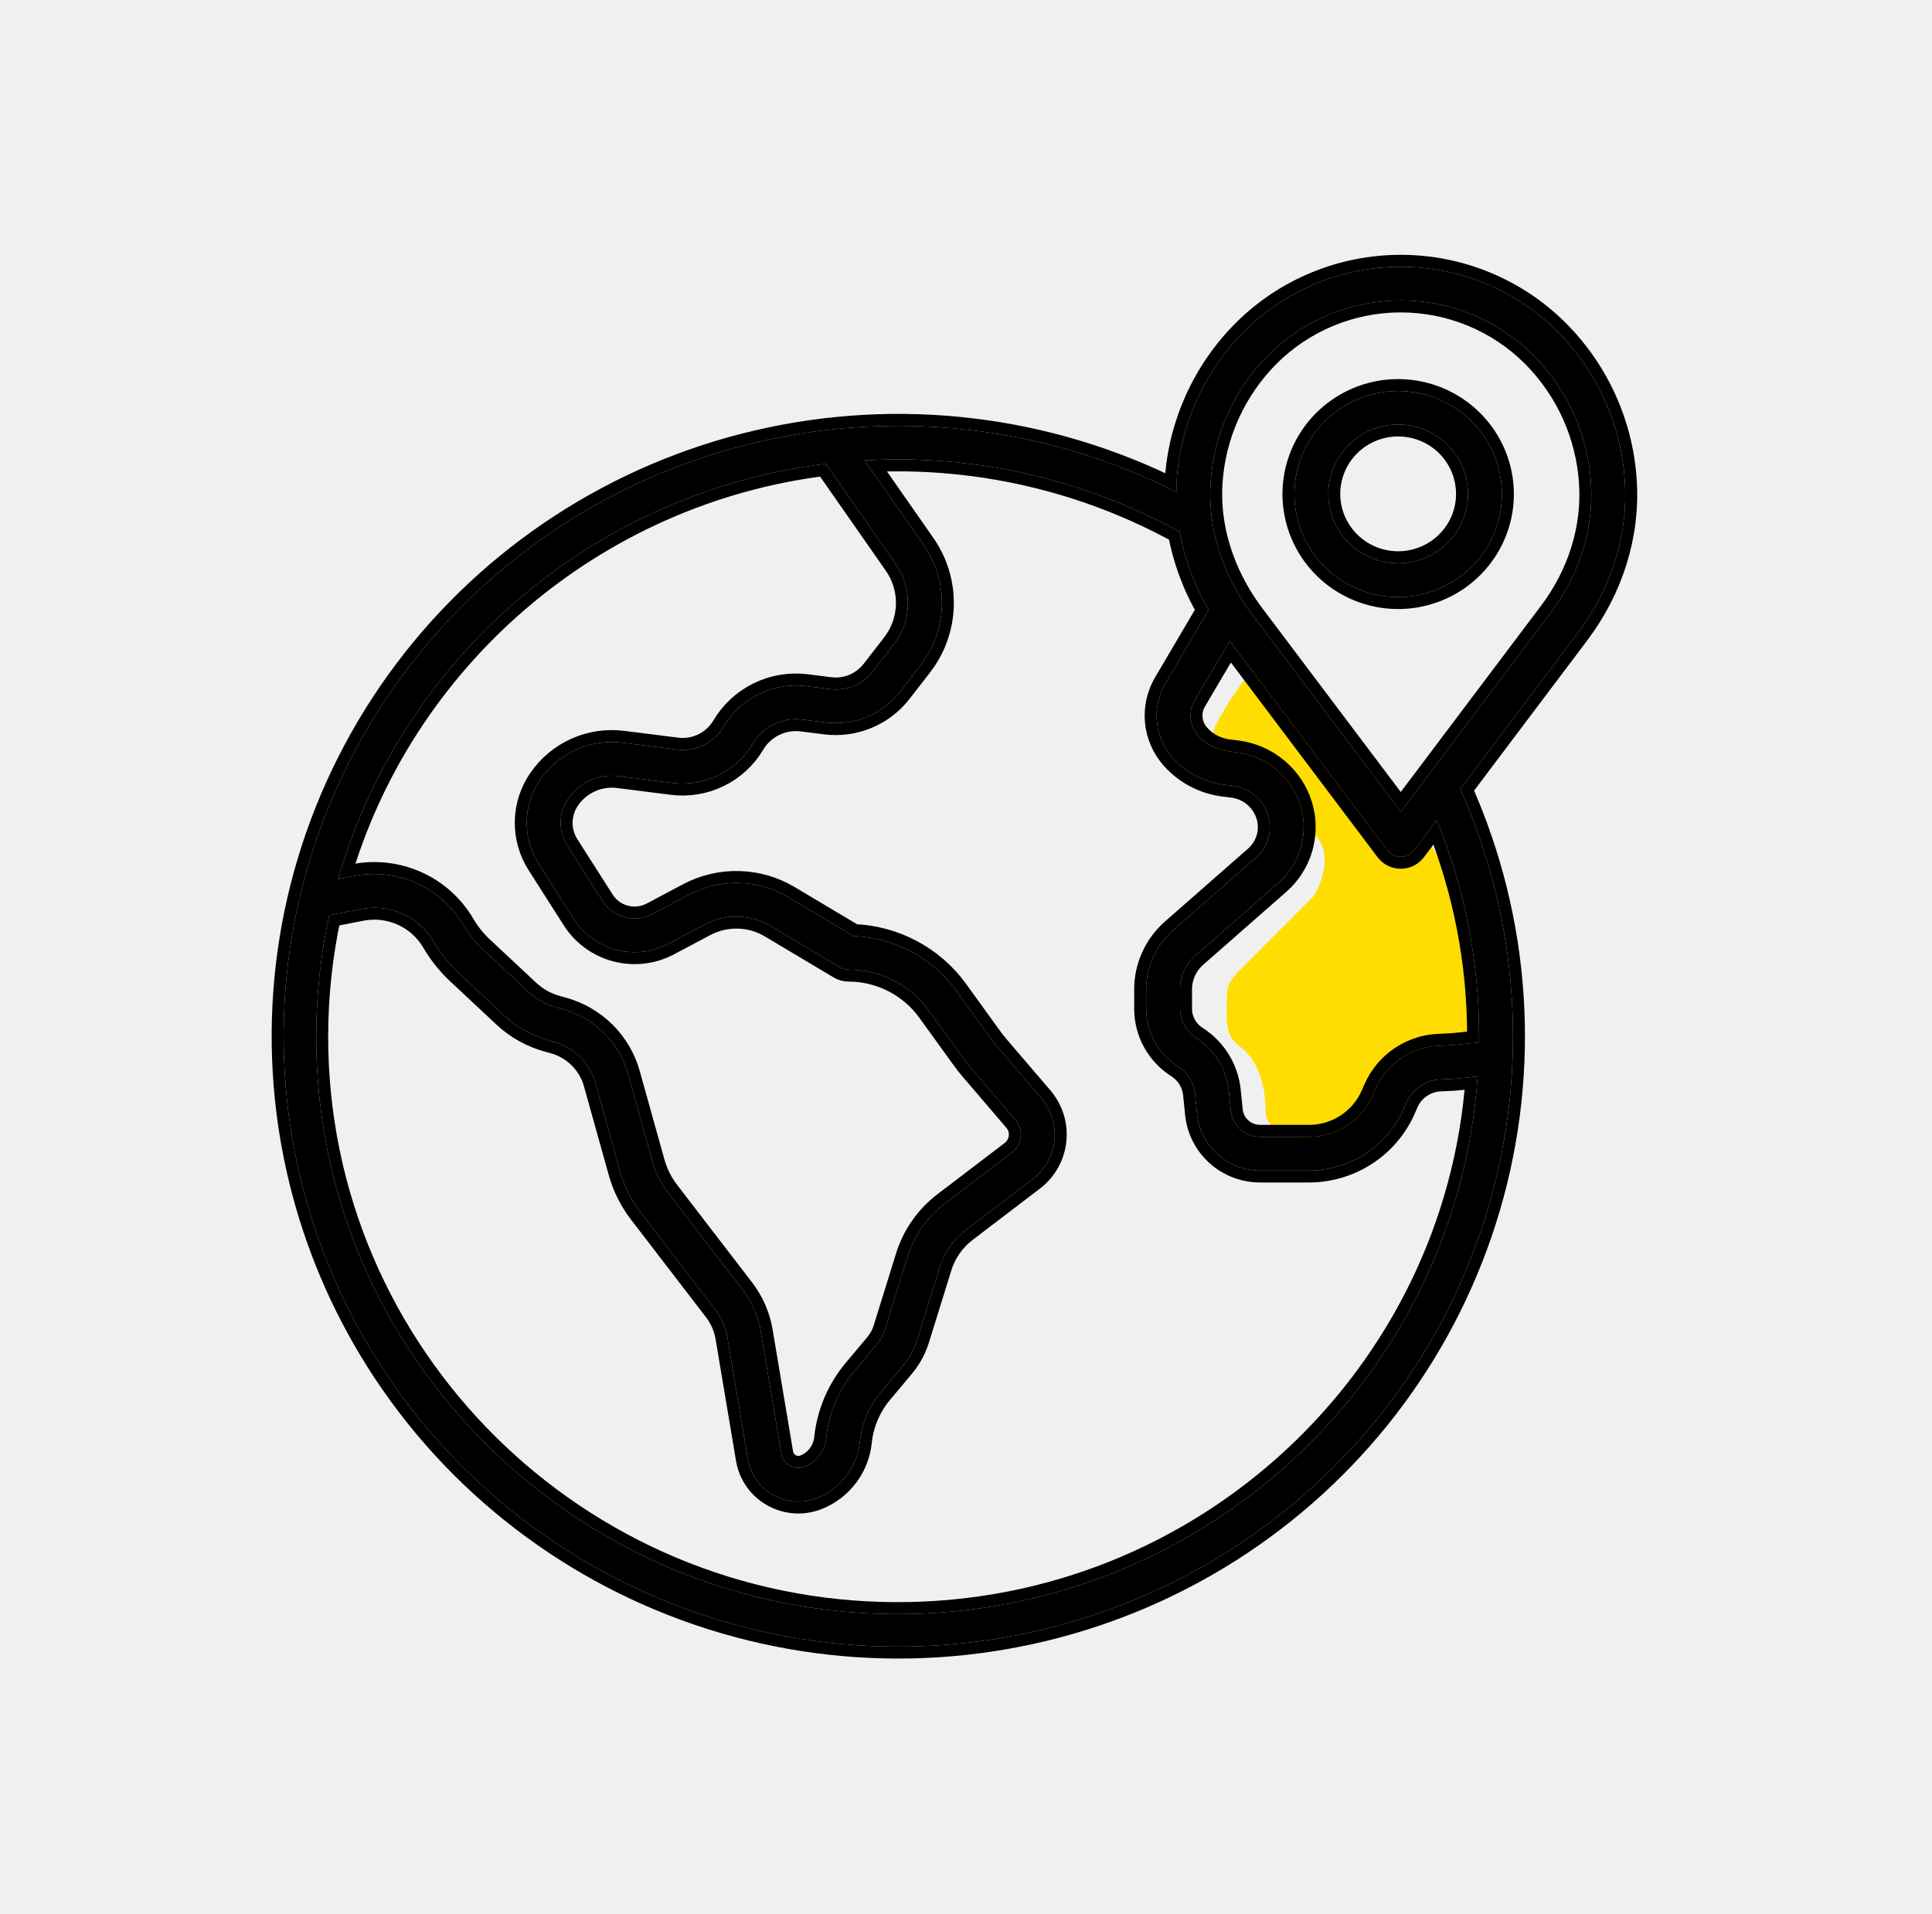
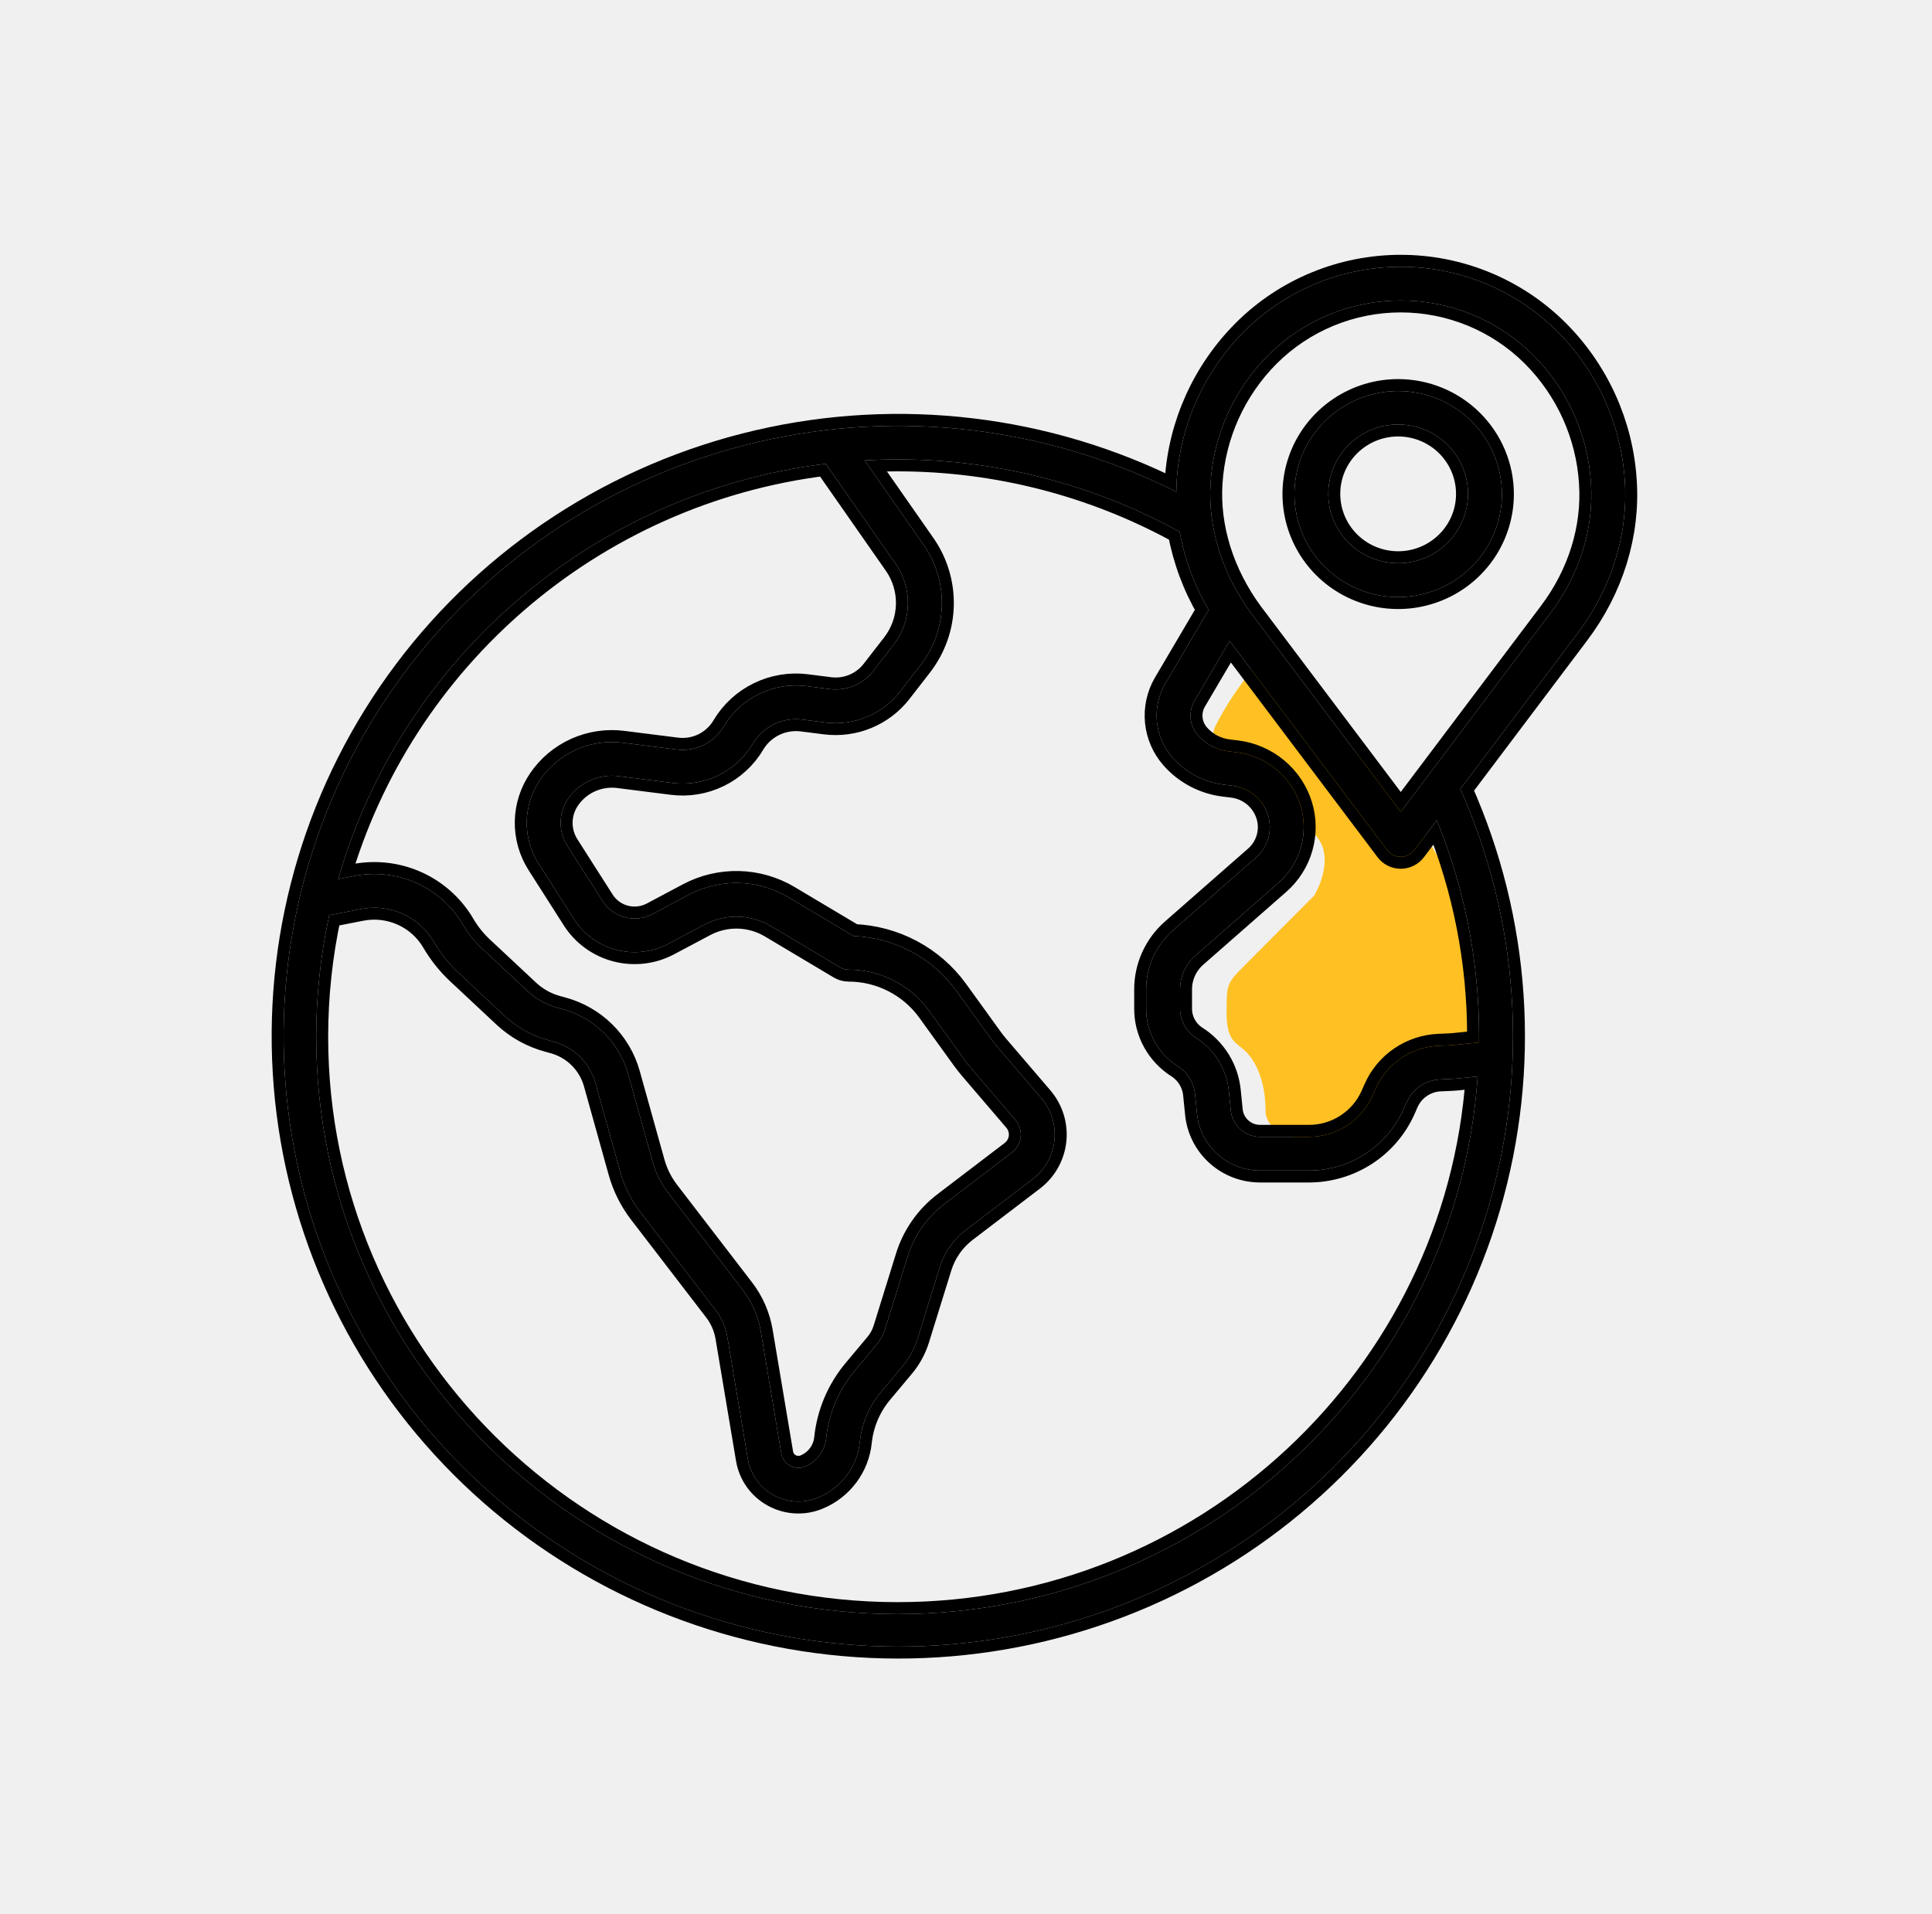
<svg xmlns="http://www.w3.org/2000/svg" width="105" height="104" viewBox="0 0 105 104" fill="none">
-   <path d="M76.183 59.825C77.452 57.702 79.532 57.525 80.413 57.702C80.413 55.578 80.096 52.394 78.827 48.147C77.558 43.901 70.301 37.696 68.538 35.75C67.305 37.342 66.663 38.25 66.038 39.5C65.502 40.572 67.192 42.839 67.721 43.37L70.894 44.962C72.587 45.811 71.952 47.793 71.423 48.678L67.721 52.394C66.663 53.455 66.663 53.455 66.663 55.048C66.663 56.64 67.192 56.64 67.721 57.171C68.25 57.702 68.779 58.763 68.779 60.356C68.779 61.63 70.542 61.948 71.423 61.948C72.481 62.125 74.913 61.948 76.183 59.825Z" fill="#FFDD00" />
+   <path d="M76.183 59.825C77.452 57.702 79.532 57.525 80.413 57.702C80.413 55.578 80.096 52.394 78.827 48.147C77.558 43.901 70.301 37.696 68.538 35.75C67.305 37.342 66.663 38.25 66.038 39.5C65.502 40.572 67.192 42.839 67.721 43.37L70.894 44.962C72.587 45.811 71.952 47.793 71.423 48.678L67.721 52.394C66.663 53.455 66.663 53.455 66.663 55.048C66.663 56.64 67.192 56.64 67.721 57.171C68.25 57.702 68.779 58.763 68.779 60.356C68.779 61.63 70.542 61.948 71.423 61.948C72.481 62.125 74.913 61.948 76.183 59.825Z" fill="#Ffc024" />
  <mask id="path-2-outside-1_711_6425" maskUnits="userSpaceOnUse" x="14.414" y="13.5" width="75" height="77" fill="black">
    <rect fill="white" x="14.414" y="13.5" width="75" height="77" />
    <path d="M84.633 18.011C83.518 16.898 82.193 16.015 80.733 15.413C79.273 14.81 77.708 14.5 76.128 14.5C74.547 14.5 72.982 14.81 71.522 15.413C70.062 16.015 68.737 16.898 67.622 18.011C65.452 20.183 64.149 23.062 63.952 26.115C63.939 26.321 63.932 26.527 63.93 26.734C56.907 23.198 48.853 22.238 41.187 24.025C33.522 25.811 26.738 30.23 22.033 36.499C17.329 42.769 15.005 50.488 15.473 58.294C15.94 66.099 19.169 73.49 24.589 79.162C30.009 84.833 37.272 88.422 45.097 89.293C52.922 90.165 60.805 88.264 67.356 83.925C73.906 79.587 78.704 73.09 80.901 65.582C83.098 58.073 82.554 50.035 79.365 42.886L85.739 34.424C87.591 31.972 88.501 29.021 88.303 26.116C88.107 23.063 86.803 20.183 84.633 18.011ZM44.878 25.21L48.669 30.64C49.127 31.292 49.363 32.071 49.342 32.866C49.322 33.66 49.047 34.427 48.557 35.055L47.446 36.486C47.173 36.837 46.813 37.11 46.401 37.28C45.989 37.45 45.54 37.51 45.097 37.455L43.838 37.295C42.953 37.182 42.053 37.33 41.252 37.721C40.451 38.111 39.783 38.727 39.331 39.491C39.074 39.925 38.694 40.275 38.239 40.497C37.784 40.719 37.273 40.803 36.77 40.739L33.859 40.372C32.992 40.26 32.11 40.391 31.313 40.748C30.515 41.106 29.835 41.678 29.346 42.398C28.89 43.068 28.64 43.855 28.627 44.663C28.615 45.471 28.84 46.265 29.276 46.948L31.198 49.963C31.726 50.785 32.547 51.379 33.496 51.627C34.446 51.875 35.454 51.759 36.321 51.301L38.301 50.249C38.856 49.955 39.478 49.809 40.107 49.824C40.736 49.839 41.35 50.015 41.891 50.335L45.648 52.574C45.791 52.659 45.955 52.704 46.122 52.704C46.974 52.705 47.813 52.907 48.571 53.294C49.329 53.68 49.983 54.24 50.481 54.926L52.372 57.544C52.501 57.722 52.639 57.898 52.782 58.065L55.186 60.874C55.295 61.001 55.376 61.148 55.425 61.307C55.475 61.465 55.491 61.633 55.473 61.798C55.456 61.963 55.404 62.123 55.323 62.268C55.241 62.413 55.13 62.539 54.998 62.641L51.353 65.42C50.386 66.154 49.675 67.17 49.318 68.326L48.104 72.238C48.008 72.548 47.851 72.836 47.642 73.085L46.46 74.497C45.582 75.544 45.038 76.827 44.898 78.183C44.864 78.516 44.739 78.834 44.538 79.102C44.338 79.371 44.068 79.581 43.757 79.71C43.626 79.765 43.484 79.79 43.341 79.782C43.199 79.775 43.061 79.735 42.936 79.667C42.811 79.599 42.704 79.503 42.621 79.388C42.539 79.272 42.484 79.14 42.461 79L41.348 72.368C41.209 71.546 40.871 70.77 40.362 70.106L36.284 64.797C35.917 64.319 35.645 63.776 35.484 63.197L34.138 58.374C33.901 57.531 33.448 56.764 32.823 56.146C32.199 55.529 31.424 55.082 30.574 54.85L30.281 54.77C29.687 54.609 29.141 54.306 28.692 53.887L26.182 51.54C25.781 51.166 25.437 50.735 25.161 50.263C24.578 49.266 23.696 48.475 22.639 47.999C21.581 47.524 20.4 47.388 19.262 47.611L18.382 47.784C21.801 35.836 32.185 26.771 44.878 25.21ZM48.785 87.733C31.361 87.733 17.185 73.655 17.185 56.352C17.185 54.131 17.422 51.917 17.892 49.746L19.619 49.408C20.381 49.258 21.172 49.349 21.879 49.667C22.587 49.985 23.177 50.515 23.567 51.182C23.933 51.808 24.389 52.378 24.919 52.873L27.429 55.221C28.098 55.845 28.911 56.297 29.797 56.537L30.089 56.617C30.631 56.765 31.125 57.05 31.523 57.443C31.921 57.837 32.21 58.326 32.361 58.863L33.707 63.685C33.931 64.489 34.308 65.244 34.818 65.907L38.896 71.216C39.223 71.642 39.44 72.141 39.529 72.668L40.642 79.3C40.711 79.713 40.872 80.104 41.115 80.446C41.358 80.787 41.675 81.069 42.044 81.271C42.412 81.473 42.822 81.589 43.242 81.611C43.662 81.633 44.082 81.561 44.47 81.398C45.086 81.142 45.621 80.725 46.019 80.193C46.417 79.66 46.663 79.031 46.731 78.371C46.834 77.376 47.233 76.435 47.878 75.667L49.059 74.255C49.424 73.82 49.698 73.318 49.866 72.776L51.079 68.865C51.324 68.072 51.812 67.374 52.476 66.87L56.12 64.091C56.451 63.839 56.727 63.523 56.93 63.161C57.134 62.8 57.262 62.401 57.306 61.989C57.35 61.578 57.309 61.161 57.187 60.765C57.063 60.37 56.861 60.003 56.591 59.687L54.186 56.878C54.075 56.749 53.969 56.614 53.869 56.476L51.978 53.858C51.336 52.971 50.498 52.242 49.529 51.725C48.56 51.209 47.484 50.919 46.385 50.877L42.839 48.764C42.025 48.282 41.099 48.017 40.152 47.994C39.204 47.971 38.267 48.192 37.43 48.634L35.45 49.687C34.994 49.927 34.464 49.988 33.964 49.858C33.465 49.727 33.033 49.415 32.755 48.983L30.833 45.968C30.589 45.586 30.463 45.142 30.47 44.69C30.477 44.238 30.617 43.798 30.872 43.424C31.171 42.984 31.586 42.636 32.073 42.418C32.559 42.199 33.097 42.12 33.627 42.188L36.537 42.556C37.398 42.665 38.272 42.52 39.051 42.14C39.831 41.761 40.48 41.162 40.92 40.418C41.189 39.963 41.587 39.597 42.064 39.364C42.541 39.132 43.076 39.044 43.603 39.111L44.864 39.271C45.626 39.365 46.399 39.262 47.107 38.969C47.816 38.677 48.436 38.207 48.906 37.604L50.017 36.172C50.747 35.237 51.157 34.095 51.187 32.912C51.217 31.729 50.866 30.567 50.184 29.597L46.99 25.022C47.584 24.989 48.182 24.97 48.785 24.97C54.147 24.97 59.422 26.324 64.111 28.907C64.384 30.403 64.917 31.84 65.688 33.154L63.318 37.177C62.959 37.803 62.805 38.524 62.877 39.24C62.949 39.957 63.245 40.633 63.722 41.175C64.443 41.994 65.443 42.52 66.53 42.653L66.987 42.708C67.431 42.763 67.85 42.944 68.192 43.23C68.535 43.517 68.786 43.896 68.916 44.321C69.039 44.725 69.043 45.156 68.927 45.561C68.811 45.967 68.58 46.332 68.262 46.611L63.743 50.575C63.287 50.976 62.921 51.468 62.671 52.02C62.42 52.571 62.291 53.169 62.291 53.774V54.826C62.289 55.447 62.445 56.059 62.745 56.604C63.044 57.15 63.477 57.612 64.003 57.947C64.267 58.116 64.49 58.342 64.654 58.608C64.818 58.874 64.919 59.174 64.949 59.485L65.055 60.535C65.138 61.382 65.536 62.168 66.171 62.739C66.806 63.31 67.634 63.625 68.491 63.623H71.136C72.228 63.623 73.297 63.306 74.212 62.713C75.127 62.12 75.847 61.275 76.287 60.281L76.445 59.922C76.603 59.563 76.858 59.255 77.183 59.034C77.508 58.812 77.89 58.686 78.283 58.67L78.906 58.642C79.006 58.637 79.106 58.63 79.206 58.62L80.308 58.51C79.188 74.81 65.478 87.733 48.785 87.733ZM80.384 56.352C80.384 56.456 80.382 56.559 80.38 56.663L79.021 56.799C78.954 56.806 78.887 56.81 78.821 56.814L78.199 56.842C77.462 56.873 76.748 57.109 76.139 57.524C75.53 57.938 75.051 58.515 74.757 59.187L74.598 59.547C74.303 60.214 73.818 60.782 73.204 61.181C72.589 61.58 71.87 61.792 71.136 61.792H68.491C68.091 61.794 67.706 61.647 67.41 61.381C67.114 61.114 66.928 60.748 66.89 60.353L66.784 59.303C66.726 58.718 66.536 58.154 66.228 57.653C65.919 57.152 65.5 56.727 65.003 56.41C64.736 56.239 64.516 56.005 64.365 55.729C64.213 55.452 64.134 55.142 64.134 54.827V53.775C64.134 53.43 64.208 53.088 64.351 52.773C64.494 52.458 64.703 52.177 64.964 51.948L69.483 47.984C70.065 47.472 70.487 46.805 70.699 46.062C70.912 45.319 70.905 44.531 70.681 43.791C70.447 43.026 69.995 42.345 69.379 41.831C68.763 41.316 68.01 40.99 67.212 40.892L66.756 40.837C66.118 40.759 65.532 40.451 65.11 39.97C64.885 39.716 64.746 39.399 64.711 39.063C64.676 38.727 64.747 38.388 64.915 38.094L66.83 34.841L75.389 46.204C75.475 46.318 75.587 46.41 75.715 46.474C75.843 46.538 75.984 46.571 76.128 46.571C76.271 46.571 76.412 46.538 76.54 46.474C76.668 46.41 76.78 46.318 76.866 46.204L78.087 44.583C79.614 48.321 80.394 52.318 80.384 56.352ZM84.263 33.327L76.128 44.128L67.999 33.336C66.413 31.177 65.63 28.655 65.792 26.236C65.959 23.624 67.074 21.161 68.929 19.302C69.873 18.361 70.995 17.613 72.23 17.104C73.465 16.594 74.79 16.331 76.128 16.331C77.465 16.331 78.79 16.594 80.025 17.104C81.26 17.613 82.382 18.361 83.326 19.302C85.182 21.161 86.297 23.625 86.464 26.238C86.633 28.707 85.851 31.224 84.263 33.327Z" />
    <path d="M75.987 21.255C74.872 21.255 73.782 21.583 72.855 22.199C71.928 22.814 71.205 23.688 70.778 24.712C70.352 25.735 70.24 26.86 70.458 27.947C70.675 29.033 71.212 30.03 72.001 30.814C72.789 31.597 73.794 32.13 74.888 32.346C75.981 32.562 77.115 32.451 78.145 32.027C79.175 31.604 80.056 30.886 80.676 29.965C81.295 29.044 81.626 27.962 81.626 26.854C81.624 25.37 81.029 23.947 79.972 22.897C78.915 21.847 77.482 21.257 75.987 21.255ZM78.657 29.522C78.034 30.135 77.215 30.515 76.341 30.597C75.467 30.678 74.591 30.456 73.864 29.969C73.136 29.481 72.6 28.758 72.349 27.923C72.098 27.088 72.146 26.192 72.485 25.387C72.824 24.583 73.433 23.921 74.209 23.512C74.985 23.104 75.879 22.976 76.739 23.149C77.6 23.322 78.373 23.785 78.928 24.461C79.483 25.137 79.785 25.983 79.782 26.854C79.782 27.351 79.683 27.842 79.489 28.3C79.296 28.758 79.013 29.173 78.657 29.522Z" />
  </mask>
  <path d="M84.633 18.011C83.518 16.898 82.193 16.015 80.733 15.413C79.273 14.81 77.708 14.5 76.128 14.5C74.547 14.5 72.982 14.81 71.522 15.413C70.062 16.015 68.737 16.898 67.622 18.011C65.452 20.183 64.149 23.062 63.952 26.115C63.939 26.321 63.932 26.527 63.93 26.734C56.907 23.198 48.853 22.238 41.187 24.025C33.522 25.811 26.738 30.23 22.033 36.499C17.329 42.769 15.005 50.488 15.473 58.294C15.94 66.099 19.169 73.49 24.589 79.162C30.009 84.833 37.272 88.422 45.097 89.293C52.922 90.165 60.805 88.264 67.356 83.925C73.906 79.587 78.704 73.09 80.901 65.582C83.098 58.073 82.554 50.035 79.365 42.886L85.739 34.424C87.591 31.972 88.501 29.021 88.303 26.116C88.107 23.063 86.803 20.183 84.633 18.011ZM44.878 25.21L48.669 30.64C49.127 31.292 49.363 32.071 49.342 32.866C49.322 33.66 49.047 34.427 48.557 35.055L47.446 36.486C47.173 36.837 46.813 37.11 46.401 37.28C45.989 37.45 45.54 37.51 45.097 37.455L43.838 37.295C42.953 37.182 42.053 37.33 41.252 37.721C40.451 38.111 39.783 38.727 39.331 39.491C39.074 39.925 38.694 40.275 38.239 40.497C37.784 40.719 37.273 40.803 36.77 40.739L33.859 40.372C32.992 40.26 32.11 40.391 31.313 40.748C30.515 41.106 29.835 41.678 29.346 42.398C28.89 43.068 28.64 43.855 28.627 44.663C28.615 45.471 28.84 46.265 29.276 46.948L31.198 49.963C31.726 50.785 32.547 51.379 33.496 51.627C34.446 51.875 35.454 51.759 36.321 51.301L38.301 50.249C38.856 49.955 39.478 49.809 40.107 49.824C40.736 49.839 41.35 50.015 41.891 50.335L45.648 52.574C45.791 52.659 45.955 52.704 46.122 52.704C46.974 52.705 47.813 52.907 48.571 53.294C49.329 53.68 49.983 54.24 50.481 54.926L52.372 57.544C52.501 57.722 52.639 57.898 52.782 58.065L55.186 60.874C55.295 61.001 55.376 61.148 55.425 61.307C55.475 61.465 55.491 61.633 55.473 61.798C55.456 61.963 55.404 62.123 55.323 62.268C55.241 62.413 55.13 62.539 54.998 62.641L51.353 65.42C50.386 66.154 49.675 67.17 49.318 68.326L48.104 72.238C48.008 72.548 47.851 72.836 47.642 73.085L46.46 74.497C45.582 75.544 45.038 76.827 44.898 78.183C44.864 78.516 44.739 78.834 44.538 79.102C44.338 79.371 44.068 79.581 43.757 79.71C43.626 79.765 43.484 79.79 43.341 79.782C43.199 79.775 43.061 79.735 42.936 79.667C42.811 79.599 42.704 79.503 42.621 79.388C42.539 79.272 42.484 79.14 42.461 79L41.348 72.368C41.209 71.546 40.871 70.77 40.362 70.106L36.284 64.797C35.917 64.319 35.645 63.776 35.484 63.197L34.138 58.374C33.901 57.531 33.448 56.764 32.823 56.146C32.199 55.529 31.424 55.082 30.574 54.85L30.281 54.77C29.687 54.609 29.141 54.306 28.692 53.887L26.182 51.54C25.781 51.166 25.437 50.735 25.161 50.263C24.578 49.266 23.696 48.475 22.639 47.999C21.581 47.524 20.4 47.388 19.262 47.611L18.382 47.784C21.801 35.836 32.185 26.771 44.878 25.21ZM48.785 87.733C31.361 87.733 17.185 73.655 17.185 56.352C17.185 54.131 17.422 51.917 17.892 49.746L19.619 49.408C20.381 49.258 21.172 49.349 21.879 49.667C22.587 49.985 23.177 50.515 23.567 51.182C23.933 51.808 24.389 52.378 24.919 52.873L27.429 55.221C28.098 55.845 28.911 56.297 29.797 56.537L30.089 56.617C30.631 56.765 31.125 57.05 31.523 57.443C31.921 57.837 32.21 58.326 32.361 58.863L33.707 63.685C33.931 64.489 34.308 65.244 34.818 65.907L38.896 71.216C39.223 71.642 39.44 72.141 39.529 72.668L40.642 79.3C40.711 79.713 40.872 80.104 41.115 80.446C41.358 80.787 41.675 81.069 42.044 81.271C42.412 81.473 42.822 81.589 43.242 81.611C43.662 81.633 44.082 81.561 44.47 81.398C45.086 81.142 45.621 80.725 46.019 80.193C46.417 79.66 46.663 79.031 46.731 78.371C46.834 77.376 47.233 76.435 47.878 75.667L49.059 74.255C49.424 73.82 49.698 73.318 49.866 72.776L51.079 68.865C51.324 68.072 51.812 67.374 52.476 66.87L56.12 64.091C56.451 63.839 56.727 63.523 56.93 63.161C57.134 62.8 57.262 62.401 57.306 61.989C57.35 61.578 57.309 61.161 57.187 60.765C57.063 60.37 56.861 60.003 56.591 59.687L54.186 56.878C54.075 56.749 53.969 56.614 53.869 56.476L51.978 53.858C51.336 52.971 50.498 52.242 49.529 51.725C48.56 51.209 47.484 50.919 46.385 50.877L42.839 48.764C42.025 48.282 41.099 48.017 40.152 47.994C39.204 47.971 38.267 48.192 37.43 48.634L35.45 49.687C34.994 49.927 34.464 49.988 33.964 49.858C33.465 49.727 33.033 49.415 32.755 48.983L30.833 45.968C30.589 45.586 30.463 45.142 30.47 44.69C30.477 44.238 30.617 43.798 30.872 43.424C31.171 42.984 31.586 42.636 32.073 42.418C32.559 42.199 33.097 42.12 33.627 42.188L36.537 42.556C37.398 42.665 38.272 42.52 39.051 42.14C39.831 41.761 40.48 41.162 40.92 40.418C41.189 39.963 41.587 39.597 42.064 39.364C42.541 39.132 43.076 39.044 43.603 39.111L44.864 39.271C45.626 39.365 46.399 39.262 47.107 38.969C47.816 38.677 48.436 38.207 48.906 37.604L50.017 36.172C50.747 35.237 51.157 34.095 51.187 32.912C51.217 31.729 50.866 30.567 50.184 29.597L46.99 25.022C47.584 24.989 48.182 24.97 48.785 24.97C54.147 24.97 59.422 26.324 64.111 28.907C64.384 30.403 64.917 31.84 65.688 33.154L63.318 37.177C62.959 37.803 62.805 38.524 62.877 39.24C62.949 39.957 63.245 40.633 63.722 41.175C64.443 41.994 65.443 42.52 66.53 42.653L66.987 42.708C67.431 42.763 67.85 42.944 68.192 43.23C68.535 43.517 68.786 43.896 68.916 44.321C69.039 44.725 69.043 45.156 68.927 45.561C68.811 45.967 68.58 46.332 68.262 46.611L63.743 50.575C63.287 50.976 62.921 51.468 62.671 52.02C62.42 52.571 62.291 53.169 62.291 53.774V54.826C62.289 55.447 62.445 56.059 62.745 56.604C63.044 57.15 63.477 57.612 64.003 57.947C64.267 58.116 64.49 58.342 64.654 58.608C64.818 58.874 64.919 59.174 64.949 59.485L65.055 60.535C65.138 61.382 65.536 62.168 66.171 62.739C66.806 63.31 67.634 63.625 68.491 63.623H71.136C72.228 63.623 73.297 63.306 74.212 62.713C75.127 62.12 75.847 61.275 76.287 60.281L76.445 59.922C76.603 59.563 76.858 59.255 77.183 59.034C77.508 58.812 77.89 58.686 78.283 58.67L78.906 58.642C79.006 58.637 79.106 58.63 79.206 58.62L80.308 58.51C79.188 74.81 65.478 87.733 48.785 87.733ZM80.384 56.352C80.384 56.456 80.382 56.559 80.38 56.663L79.021 56.799C78.954 56.806 78.887 56.81 78.821 56.814L78.199 56.842C77.462 56.873 76.748 57.109 76.139 57.524C75.53 57.938 75.051 58.515 74.757 59.187L74.598 59.547C74.303 60.214 73.818 60.782 73.204 61.181C72.589 61.58 71.87 61.792 71.136 61.792H68.491C68.091 61.794 67.706 61.647 67.41 61.381C67.114 61.114 66.928 60.748 66.89 60.353L66.784 59.303C66.726 58.718 66.536 58.154 66.228 57.653C65.919 57.152 65.5 56.727 65.003 56.41C64.736 56.239 64.516 56.005 64.365 55.729C64.213 55.452 64.134 55.142 64.134 54.827V53.775C64.134 53.43 64.208 53.088 64.351 52.773C64.494 52.458 64.703 52.177 64.964 51.948L69.483 47.984C70.065 47.472 70.487 46.805 70.699 46.062C70.912 45.319 70.905 44.531 70.681 43.791C70.447 43.026 69.995 42.345 69.379 41.831C68.763 41.316 68.01 40.99 67.212 40.892L66.756 40.837C66.118 40.759 65.532 40.451 65.11 39.97C64.885 39.716 64.746 39.399 64.711 39.063C64.676 38.727 64.747 38.388 64.915 38.094L66.83 34.841L75.389 46.204C75.475 46.318 75.587 46.41 75.715 46.474C75.843 46.538 75.984 46.571 76.128 46.571C76.271 46.571 76.412 46.538 76.54 46.474C76.668 46.41 76.78 46.318 76.866 46.204L78.087 44.583C79.614 48.321 80.394 52.318 80.384 56.352ZM84.263 33.327L76.128 44.128L67.999 33.336C66.413 31.177 65.63 28.655 65.792 26.236C65.959 23.624 67.074 21.161 68.929 19.302C69.873 18.361 70.995 17.613 72.23 17.104C73.465 16.594 74.79 16.331 76.128 16.331C77.465 16.331 78.79 16.594 80.025 17.104C81.26 17.613 82.382 18.361 83.326 19.302C85.182 21.161 86.297 23.625 86.464 26.238C86.633 28.707 85.851 31.224 84.263 33.327Z" fill="black" />
  <path d="M75.987 21.255C74.872 21.255 73.782 21.583 72.855 22.199C71.928 22.814 71.205 23.688 70.778 24.712C70.352 25.735 70.24 26.86 70.458 27.947C70.675 29.033 71.212 30.03 72.001 30.814C72.789 31.597 73.794 32.13 74.888 32.346C75.981 32.562 77.115 32.451 78.145 32.027C79.175 31.604 80.056 30.886 80.676 29.965C81.295 29.044 81.626 27.962 81.626 26.854C81.624 25.37 81.029 23.947 79.972 22.897C78.915 21.847 77.482 21.257 75.987 21.255ZM78.657 29.522C78.034 30.135 77.215 30.515 76.341 30.597C75.467 30.678 74.591 30.456 73.864 29.969C73.136 29.481 72.6 28.758 72.349 27.923C72.098 27.088 72.146 26.192 72.485 25.387C72.824 24.583 73.433 23.921 74.209 23.512C74.985 23.104 75.879 22.976 76.739 23.149C77.6 23.322 78.373 23.785 78.928 24.461C79.483 25.137 79.785 25.983 79.782 26.854C79.782 27.351 79.683 27.842 79.489 28.3C79.296 28.758 79.013 29.173 78.657 29.522Z" fill="black" />
  <path d="M84.633 18.011C83.518 16.898 82.193 16.015 80.733 15.413C79.273 14.81 77.708 14.5 76.128 14.5C74.547 14.5 72.982 14.81 71.522 15.413C70.062 16.015 68.737 16.898 67.622 18.011C65.452 20.183 64.149 23.062 63.952 26.115C63.939 26.321 63.932 26.527 63.93 26.734C56.907 23.198 48.853 22.238 41.187 24.025C33.522 25.811 26.738 30.23 22.033 36.499C17.329 42.769 15.005 50.488 15.473 58.294C15.94 66.099 19.169 73.49 24.589 79.162C30.009 84.833 37.272 88.422 45.097 89.293C52.922 90.165 60.805 88.264 67.356 83.925C73.906 79.587 78.704 73.09 80.901 65.582C83.098 58.073 82.554 50.035 79.365 42.886L85.739 34.424C87.591 31.972 88.501 29.021 88.303 26.116C88.107 23.063 86.803 20.183 84.633 18.011ZM44.878 25.21L48.669 30.64C49.127 31.292 49.363 32.071 49.342 32.866C49.322 33.66 49.047 34.427 48.557 35.055L47.446 36.486C47.173 36.837 46.813 37.11 46.401 37.28C45.989 37.45 45.54 37.51 45.097 37.455L43.838 37.295C42.953 37.182 42.053 37.33 41.252 37.721C40.451 38.111 39.783 38.727 39.331 39.491C39.074 39.925 38.694 40.275 38.239 40.497C37.784 40.719 37.273 40.803 36.77 40.739L33.859 40.372C32.992 40.26 32.11 40.391 31.313 40.748C30.515 41.106 29.835 41.678 29.346 42.398C28.89 43.068 28.64 43.855 28.627 44.663C28.615 45.471 28.84 46.265 29.276 46.948L31.198 49.963C31.726 50.785 32.547 51.379 33.496 51.627C34.446 51.875 35.454 51.759 36.321 51.301L38.301 50.249C38.856 49.955 39.478 49.809 40.107 49.824C40.736 49.839 41.35 50.015 41.891 50.335L45.648 52.574C45.791 52.659 45.955 52.704 46.122 52.704C46.974 52.705 47.813 52.907 48.571 53.294C49.329 53.68 49.983 54.24 50.481 54.926L52.372 57.544C52.501 57.722 52.639 57.898 52.782 58.065L55.186 60.874C55.295 61.001 55.376 61.148 55.425 61.307C55.475 61.465 55.491 61.633 55.473 61.798C55.456 61.963 55.404 62.123 55.323 62.268C55.241 62.413 55.13 62.539 54.998 62.641L51.353 65.42C50.386 66.154 49.675 67.17 49.318 68.326L48.104 72.238C48.008 72.548 47.851 72.836 47.642 73.085L46.46 74.497C45.582 75.544 45.038 76.827 44.898 78.183C44.864 78.516 44.739 78.834 44.538 79.102C44.338 79.371 44.068 79.581 43.757 79.71C43.626 79.765 43.484 79.79 43.341 79.782C43.199 79.775 43.061 79.735 42.936 79.667C42.811 79.599 42.704 79.503 42.621 79.388C42.539 79.272 42.484 79.14 42.461 79L41.348 72.368C41.209 71.546 40.871 70.77 40.362 70.106L36.284 64.797C35.917 64.319 35.645 63.776 35.484 63.197L34.138 58.374C33.901 57.531 33.448 56.764 32.823 56.146C32.199 55.529 31.424 55.082 30.574 54.85L30.281 54.77C29.687 54.609 29.141 54.306 28.692 53.887L26.182 51.54C25.781 51.166 25.437 50.735 25.161 50.263C24.578 49.266 23.696 48.475 22.639 47.999C21.581 47.524 20.4 47.388 19.262 47.611L18.382 47.784C21.801 35.836 32.185 26.771 44.878 25.21ZM48.785 87.733C31.361 87.733 17.185 73.655 17.185 56.352C17.185 54.131 17.422 51.917 17.892 49.746L19.619 49.408C20.381 49.258 21.172 49.349 21.879 49.667C22.587 49.985 23.177 50.515 23.567 51.182C23.933 51.808 24.389 52.378 24.919 52.873L27.429 55.221C28.098 55.845 28.911 56.297 29.797 56.537L30.089 56.617C30.631 56.765 31.125 57.05 31.523 57.443C31.921 57.837 32.21 58.326 32.361 58.863L33.707 63.685C33.931 64.489 34.308 65.244 34.818 65.907L38.896 71.216C39.223 71.642 39.44 72.141 39.529 72.668L40.642 79.3C40.711 79.713 40.872 80.104 41.115 80.446C41.358 80.787 41.675 81.069 42.044 81.271C42.412 81.473 42.822 81.589 43.242 81.611C43.662 81.633 44.082 81.561 44.47 81.398C45.086 81.142 45.621 80.725 46.019 80.193C46.417 79.66 46.663 79.031 46.731 78.371C46.834 77.376 47.233 76.435 47.878 75.667L49.059 74.255C49.424 73.82 49.698 73.318 49.866 72.776L51.079 68.865C51.324 68.072 51.812 67.374 52.476 66.87L56.12 64.091C56.451 63.839 56.727 63.523 56.93 63.161C57.134 62.8 57.262 62.401 57.306 61.989C57.35 61.578 57.309 61.161 57.187 60.765C57.063 60.37 56.861 60.003 56.591 59.687L54.186 56.878C54.075 56.749 53.969 56.614 53.869 56.476L51.978 53.858C51.336 52.971 50.498 52.242 49.529 51.725C48.56 51.209 47.484 50.919 46.385 50.877L42.839 48.764C42.025 48.282 41.099 48.017 40.152 47.994C39.204 47.971 38.267 48.192 37.43 48.634L35.45 49.687C34.994 49.927 34.464 49.988 33.964 49.858C33.465 49.727 33.033 49.415 32.755 48.983L30.833 45.968C30.589 45.586 30.463 45.142 30.47 44.69C30.477 44.238 30.617 43.798 30.872 43.424C31.171 42.984 31.586 42.636 32.073 42.418C32.559 42.199 33.097 42.12 33.627 42.188L36.537 42.556C37.398 42.665 38.272 42.52 39.051 42.14C39.831 41.761 40.48 41.162 40.92 40.418C41.189 39.963 41.587 39.597 42.064 39.364C42.541 39.132 43.076 39.044 43.603 39.111L44.864 39.271C45.626 39.365 46.399 39.262 47.107 38.969C47.816 38.677 48.436 38.207 48.906 37.604L50.017 36.172C50.747 35.237 51.157 34.095 51.187 32.912C51.217 31.729 50.866 30.567 50.184 29.597L46.99 25.022C47.584 24.989 48.182 24.97 48.785 24.97C54.147 24.97 59.422 26.324 64.111 28.907C64.384 30.403 64.917 31.84 65.688 33.154L63.318 37.177C62.959 37.803 62.805 38.524 62.877 39.24C62.949 39.957 63.245 40.633 63.722 41.175C64.443 41.994 65.443 42.52 66.53 42.653L66.987 42.708C67.431 42.763 67.85 42.944 68.192 43.23C68.535 43.517 68.786 43.896 68.916 44.321C69.039 44.725 69.043 45.156 68.927 45.561C68.811 45.967 68.58 46.332 68.262 46.611L63.743 50.575C63.287 50.976 62.921 51.468 62.671 52.02C62.42 52.571 62.291 53.169 62.291 53.774V54.826C62.289 55.447 62.445 56.059 62.745 56.604C63.044 57.15 63.477 57.612 64.003 57.947C64.267 58.116 64.49 58.342 64.654 58.608C64.818 58.874 64.919 59.174 64.949 59.485L65.055 60.535C65.138 61.382 65.536 62.168 66.171 62.739C66.806 63.31 67.634 63.625 68.491 63.623H71.136C72.228 63.623 73.297 63.306 74.212 62.713C75.127 62.12 75.847 61.275 76.287 60.281L76.445 59.922C76.603 59.563 76.858 59.255 77.183 59.034C77.508 58.812 77.89 58.686 78.283 58.67L78.906 58.642C79.006 58.637 79.106 58.63 79.206 58.62L80.308 58.51C79.188 74.81 65.478 87.733 48.785 87.733ZM80.384 56.352C80.384 56.456 80.382 56.559 80.38 56.663L79.021 56.799C78.954 56.806 78.887 56.81 78.821 56.814L78.199 56.842C77.462 56.873 76.748 57.109 76.139 57.524C75.53 57.938 75.051 58.515 74.757 59.187L74.598 59.547C74.303 60.214 73.818 60.782 73.204 61.181C72.589 61.58 71.87 61.792 71.136 61.792H68.491C68.091 61.794 67.706 61.647 67.41 61.381C67.114 61.114 66.928 60.748 66.89 60.353L66.784 59.303C66.726 58.718 66.536 58.154 66.228 57.653C65.919 57.152 65.5 56.727 65.003 56.41C64.736 56.239 64.516 56.005 64.365 55.729C64.213 55.452 64.134 55.142 64.134 54.827V53.775C64.134 53.43 64.208 53.088 64.351 52.773C64.494 52.458 64.703 52.177 64.964 51.948L69.483 47.984C70.065 47.472 70.487 46.805 70.699 46.062C70.912 45.319 70.905 44.531 70.681 43.791C70.447 43.026 69.995 42.345 69.379 41.831C68.763 41.316 68.01 40.99 67.212 40.892L66.756 40.837C66.118 40.759 65.532 40.451 65.11 39.97C64.885 39.716 64.746 39.399 64.711 39.063C64.676 38.727 64.747 38.388 64.915 38.094L66.83 34.841L75.389 46.204C75.475 46.318 75.587 46.41 75.715 46.474C75.843 46.538 75.984 46.571 76.128 46.571C76.271 46.571 76.412 46.538 76.54 46.474C76.668 46.41 76.78 46.318 76.866 46.204L78.087 44.583C79.614 48.321 80.394 52.318 80.384 56.352ZM84.263 33.327L76.128 44.128L67.999 33.336C66.413 31.177 65.63 28.655 65.792 26.236C65.959 23.624 67.074 21.161 68.929 19.302C69.873 18.361 70.995 17.613 72.23 17.104C73.465 16.594 74.79 16.331 76.128 16.331C77.465 16.331 78.79 16.594 80.025 17.104C81.26 17.613 82.382 18.361 83.326 19.302C85.182 21.161 86.297 23.625 86.464 26.238C86.633 28.707 85.851 31.224 84.263 33.327Z" stroke="black" stroke-width="1.3" mask="url(#path-2-outside-1_711_6425)" />
  <path d="M75.987 21.255C74.872 21.255 73.782 21.583 72.855 22.199C71.928 22.814 71.205 23.688 70.778 24.712C70.352 25.735 70.24 26.86 70.458 27.947C70.675 29.033 71.212 30.03 72.001 30.814C72.789 31.597 73.794 32.13 74.888 32.346C75.981 32.562 77.115 32.451 78.145 32.027C79.175 31.604 80.056 30.886 80.676 29.965C81.295 29.044 81.626 27.962 81.626 26.854C81.624 25.37 81.029 23.947 79.972 22.897C78.915 21.847 77.482 21.257 75.987 21.255ZM78.657 29.522C78.034 30.135 77.215 30.515 76.341 30.597C75.467 30.678 74.591 30.456 73.864 29.969C73.136 29.481 72.6 28.758 72.349 27.923C72.098 27.088 72.146 26.192 72.485 25.387C72.824 24.583 73.433 23.921 74.209 23.512C74.985 23.104 75.879 22.976 76.739 23.149C77.6 23.322 78.373 23.785 78.928 24.461C79.483 25.137 79.785 25.983 79.782 26.854C79.782 27.351 79.683 27.842 79.489 28.3C79.296 28.758 79.013 29.173 78.657 29.522Z" stroke="black" stroke-width="1.3" mask="url(#path-2-outside-1_711_6425)" />
</svg>
